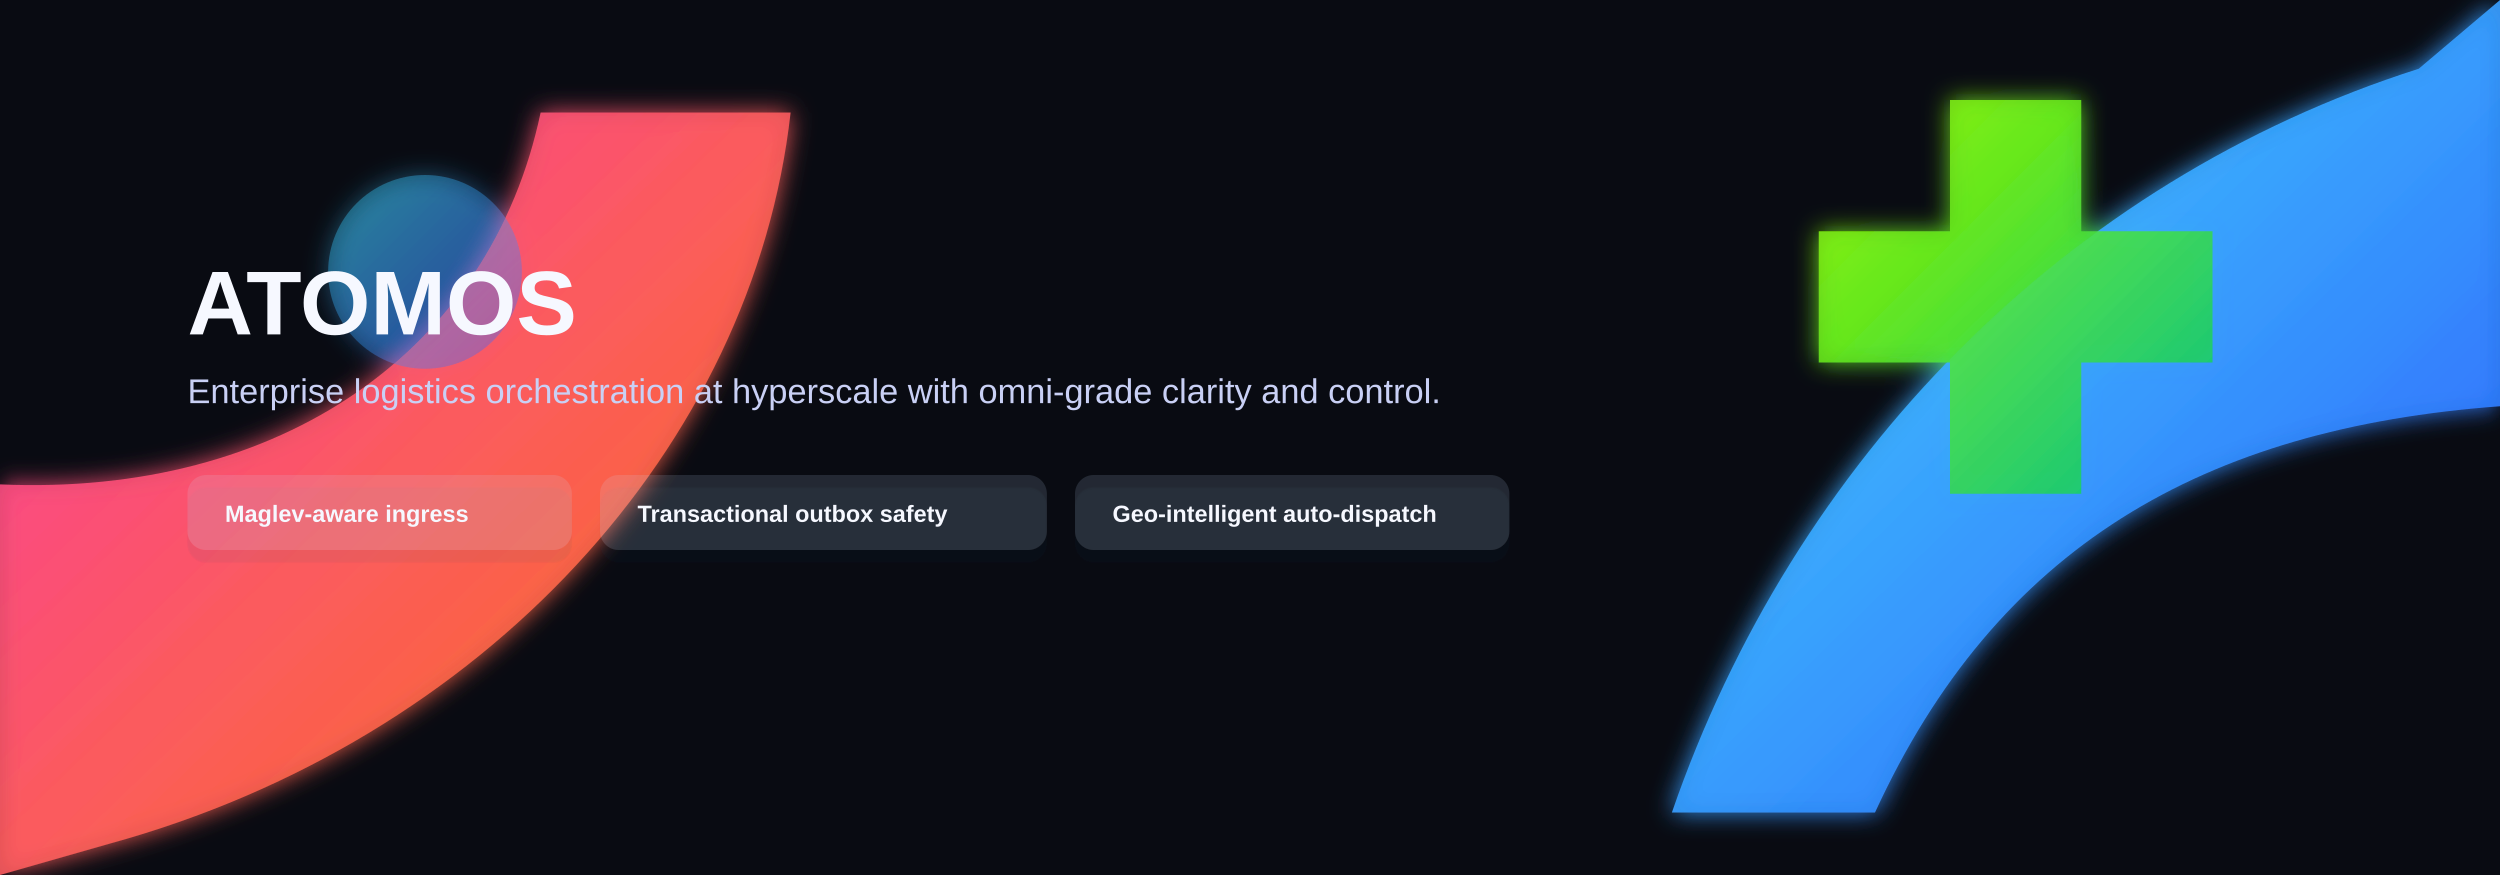
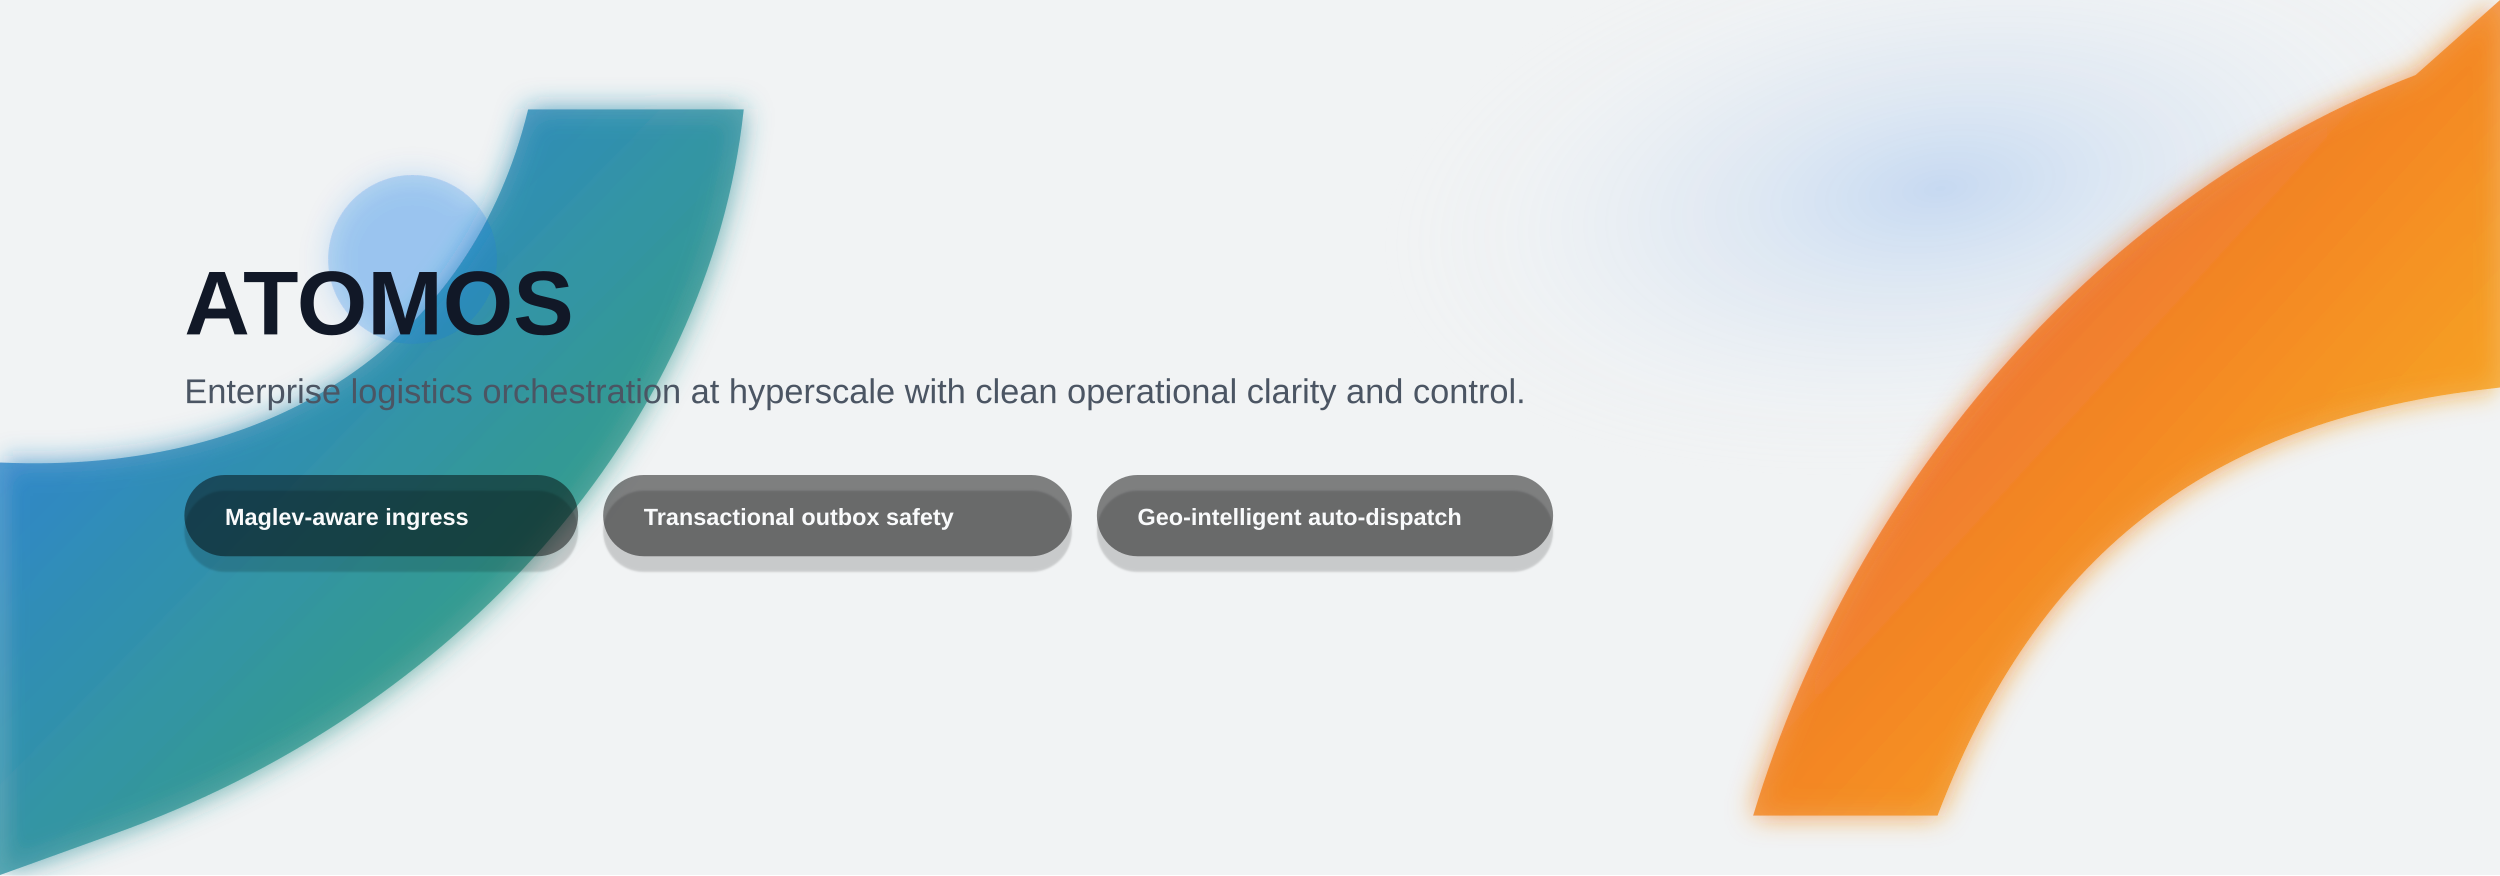
- <svg xmlns="http://www.w3.org/2000/svg" width="1600" height="560" viewBox="0 0 1600 560" role="img" aria-label="ATOMOS omni hero banner">
+ <svg xmlns="http://www.w3.org/2000/svg" width="2200" height="770" viewBox="0 0 1600 560" role="img" aria-label="ATOMOS clean glass hero banner">
  <defs>
-     <linearGradient id="hA" x1="0" y1="0" x2="1" y2="1">
-       <stop offset="0%" stop-color="#ff3ea5" />
-       <stop offset="100%" stop-color="#ff7a18" />
+     <linearGradient id="shapeA" x1="0" y1="0" x2="1" y2="1">
+       <stop offset="0%" stop-color="#ea4335" />
+       <stop offset="100%" stop-color="#fbbc05" />
    </linearGradient>
-     <linearGradient id="hB" x1="0" y1="0" x2="1" y2="1">
-       <stop offset="0%" stop-color="#40e0ff" />
-       <stop offset="100%" stop-color="#2f5bff" />
+     <linearGradient id="shapeB" x1="0" y1="0" x2="1" y2="1">
+       <stop offset="0%" stop-color="#1a73e8" />
+       <stop offset="100%" stop-color="#34a853" />
    </linearGradient>
-     <linearGradient id="hC" x1="0" y1="0" x2="1" y2="1">
-       <stop offset="0%" stop-color="#9cff00" />
-       <stop offset="100%" stop-color="#00c96b" />
-     </linearGradient>
-     <filter id="hg" x="-30%" y="-30%" width="160%" height="160%">
-       <feGaussianBlur stdDeviation="8" result="b" />
+     <radialGradient id="mist" cx="0" cy="0" r="1" gradientTransform="translate(1240 120) rotate(-8) scale(360 180)" gradientUnits="userSpaceOnUse">
+       <stop offset="0%" stop-color="#1a73e8" stop-opacity="0.2" />
+       <stop offset="100%" stop-color="#f1f3f4" stop-opacity="0" />
+     </radialGradient>
+     <filter id="softShape" x="-20%" y="-20%" width="140%" height="140%">
+       <feGaussianBlur stdDeviation="9" result="blur" />
      <feMerge>
-         <feMergeNode in="b" />
+         <feMergeNode in="blur" />
        <feMergeNode in="SourceGraphic" />
      </feMerge>
    </filter>
-     <filter id="glassCard" x="-20%" y="-20%" width="140%" height="160%">
-       <feGaussianBlur in="SourceAlpha" stdDeviation="0.6" result="edgeBlur" />
-       <feOffset in="edgeBlur" dx="0" dy="8" result="offsetBlur" />
-       <feColorMatrix in="offsetBlur" type="matrix" values="0 0 0 0 0.03 0 0 0 0 0.05 0 0 0 0 0.12 0 0 0 0.42 0" result="shadow" />
+     <filter id="glassShadow" x="-20%" y="-20%" width="140%" height="160%">
+       <feGaussianBlur in="SourceAlpha" stdDeviation="0.8" result="edgeBlur" />
+       <feOffset in="edgeBlur" dx="0" dy="10" result="offsetBlur" />
+       <feColorMatrix in="offsetBlur" type="matrix" values="0 0 0 0 0 0 0 0 0 0 0 0 0 0 0 0 0 0 0.35 0" result="shadow" />
      <feMerge>
        <feMergeNode in="shadow" />
        <feMergeNode in="SourceGraphic" />
      </feMerge>
    </filter>
    <style>
-       .bg { fill: #090b12; }
-       .t1 { font: 700 58px Arial, sans-serif; fill: #f6f8ff; }
-       .t2 { font: 500 22px Arial, sans-serif; fill: #c9d0f5; }
-       .chip { fill: rgba(198, 221, 255, 0.14); stroke: none; filter: url(#glassCard); }
-       .chipText { font: 600 15px Arial, sans-serif; fill: #f6f8ff; }
+       .bg { fill: #f1f3f4; }
+       .headline { font: 700 58px Arial, sans-serif; fill: #111827; }
+       .subline { font: 500 22px Arial, sans-serif; fill: #4b5563; }
+       .chip { fill: rgba(0, 0, 0, 0.48); stroke: none; filter: url(#glassShadow); }
+       .chipText { font: 600 15px Arial, sans-serif; fill: #f9fafb; }
    </style>
  </defs>
  <rect class="bg" x="0" y="0" width="1600" height="560" />
-   <g filter="url(#hg)">
-     <path d="M0,560 L0,310 C180,318 314,224 346,72 L506,72 C482,286 310,474 70,540 Z" fill="url(#hA)" opacity="0.88" />
-     <path d="M1600,0 L1600,260 C1410,274 1278,350 1200,520 L1070,520 C1148,294 1322,116 1548,44 Z" fill="url(#hB)" opacity="0.92" />
-     <path d="M1248,64 l84,0 0,84 84,0 0,84 -84,0 0,84 -84,0 0,-84 -84,0 0,-84 84,0 z" fill="url(#hC)" opacity="0.85" />
-     <circle cx="272" cy="174" r="62" fill="url(#hB)" opacity="0.36" />
+   <rect x="0" y="0" width="1600" height="560" fill="url(#mist)" />
+   <g filter="url(#softShape)">
+     <path d="M0,560 L0,296 C176,304 302,218 338,70 L476,70 C454,274 292,456 72,534 Z" fill="url(#shapeB)" opacity="0.74" />
+     <path d="M1600,0 L1600,248 C1432,266 1310,338 1240,522 L1122,522 C1188,304 1348,124 1546,48 Z" fill="url(#shapeA)" opacity="0.76" />
+     <circle cx="264" cy="166" r="54" fill="#1a73e8" opacity="0.2" />
  </g>
-   <text class="t1" x="120" y="214">ATOMOS</text>
-   <text class="t2" x="120" y="258">Enterprise logistics orchestration at hyperscale with omni-grade clarity and control.</text>
-   <rect class="chip" x="120" y="304" width="246" height="48" rx="12" />
-   <text class="chipText" x="144" y="334">Maglev-aware ingress</text>
-   <rect class="chip" x="384" y="304" width="286" height="48" rx="12" />
-   <text class="chipText" x="408" y="334">Transactional outbox safety</text>
-   <rect class="chip" x="688" y="304" width="278" height="48" rx="12" />
-   <text class="chipText" x="712" y="334">Geo-intelligent auto-dispatch</text>
+   <text class="headline" x="118" y="214">ATOMOS</text>
+   <text class="subline" x="118" y="258">Enterprise logistics orchestration at hyperscale with clean operational clarity and control.</text>
+   <rect class="chip" x="118" y="304" width="252" height="52" rx="26" />
+   <text class="chipText" x="144" y="336">Maglev-aware ingress</text>
+   <rect class="chip" x="386" y="304" width="300" height="52" rx="26" />
+   <text class="chipText" x="412" y="336">Transactional outbox safety</text>
+   <rect class="chip" x="702" y="304" width="292" height="52" rx="26" />
+   <text class="chipText" x="728" y="336">Geo-intelligent auto-dispatch</text>
</svg>
